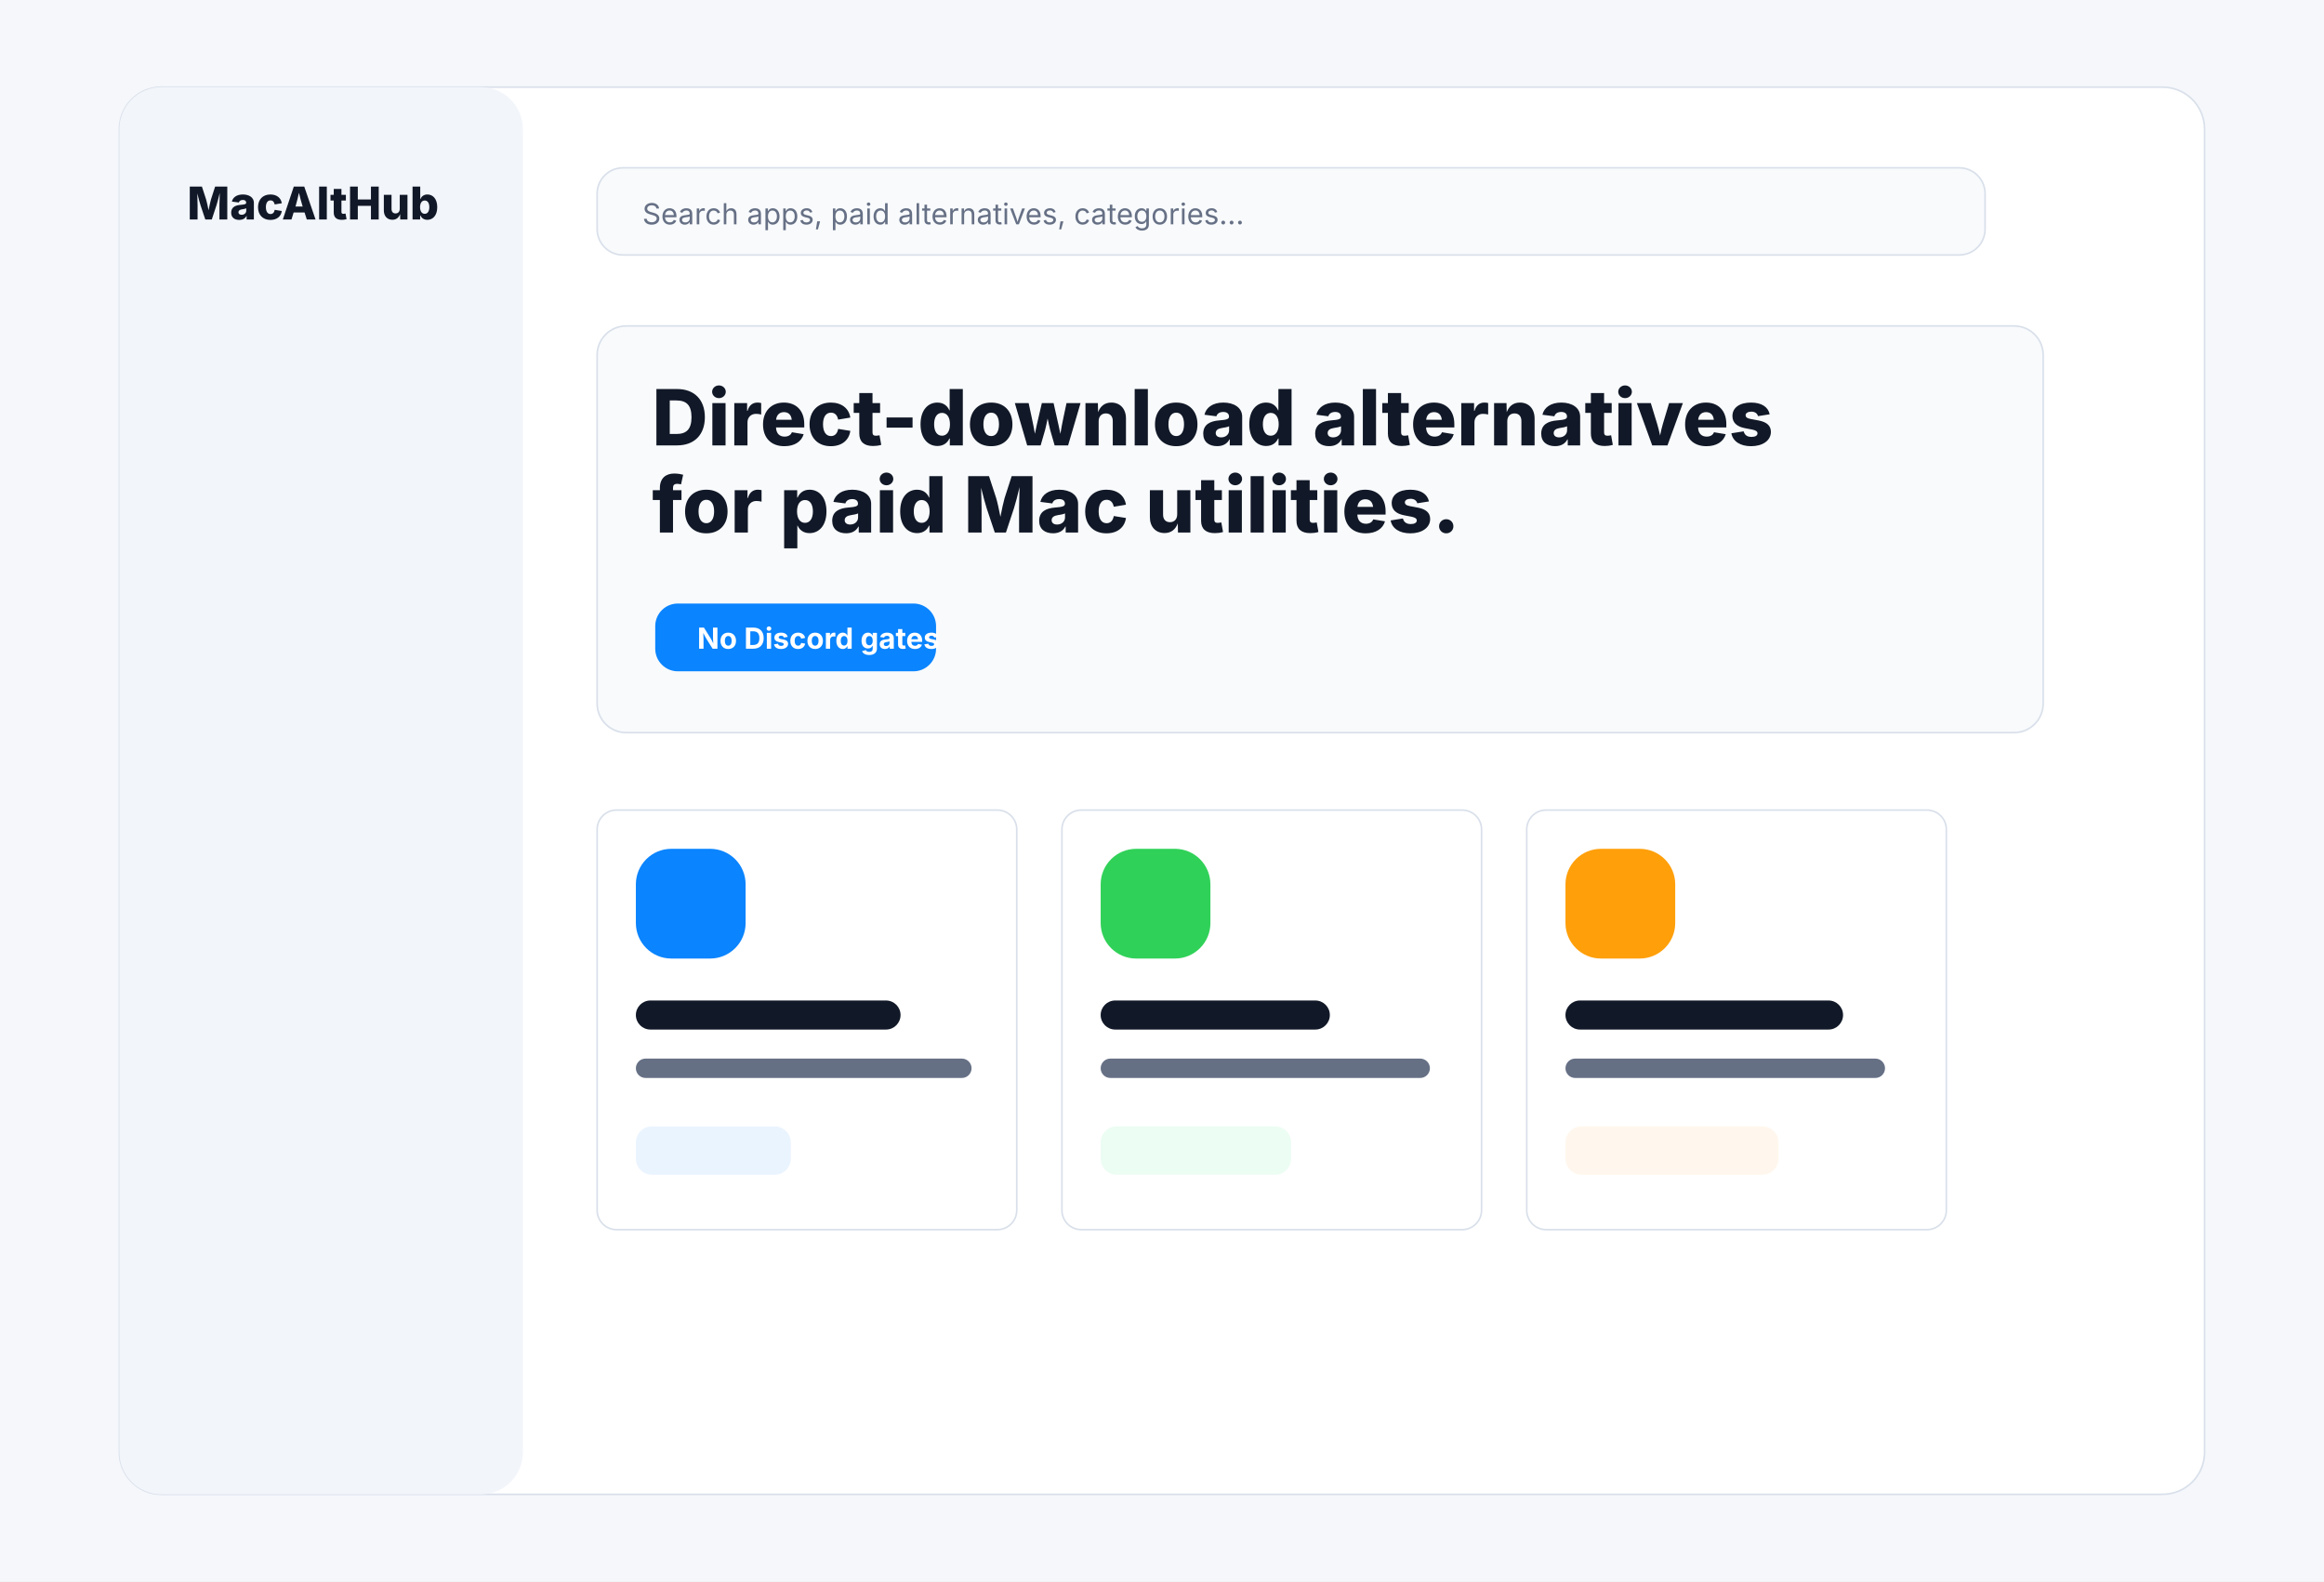
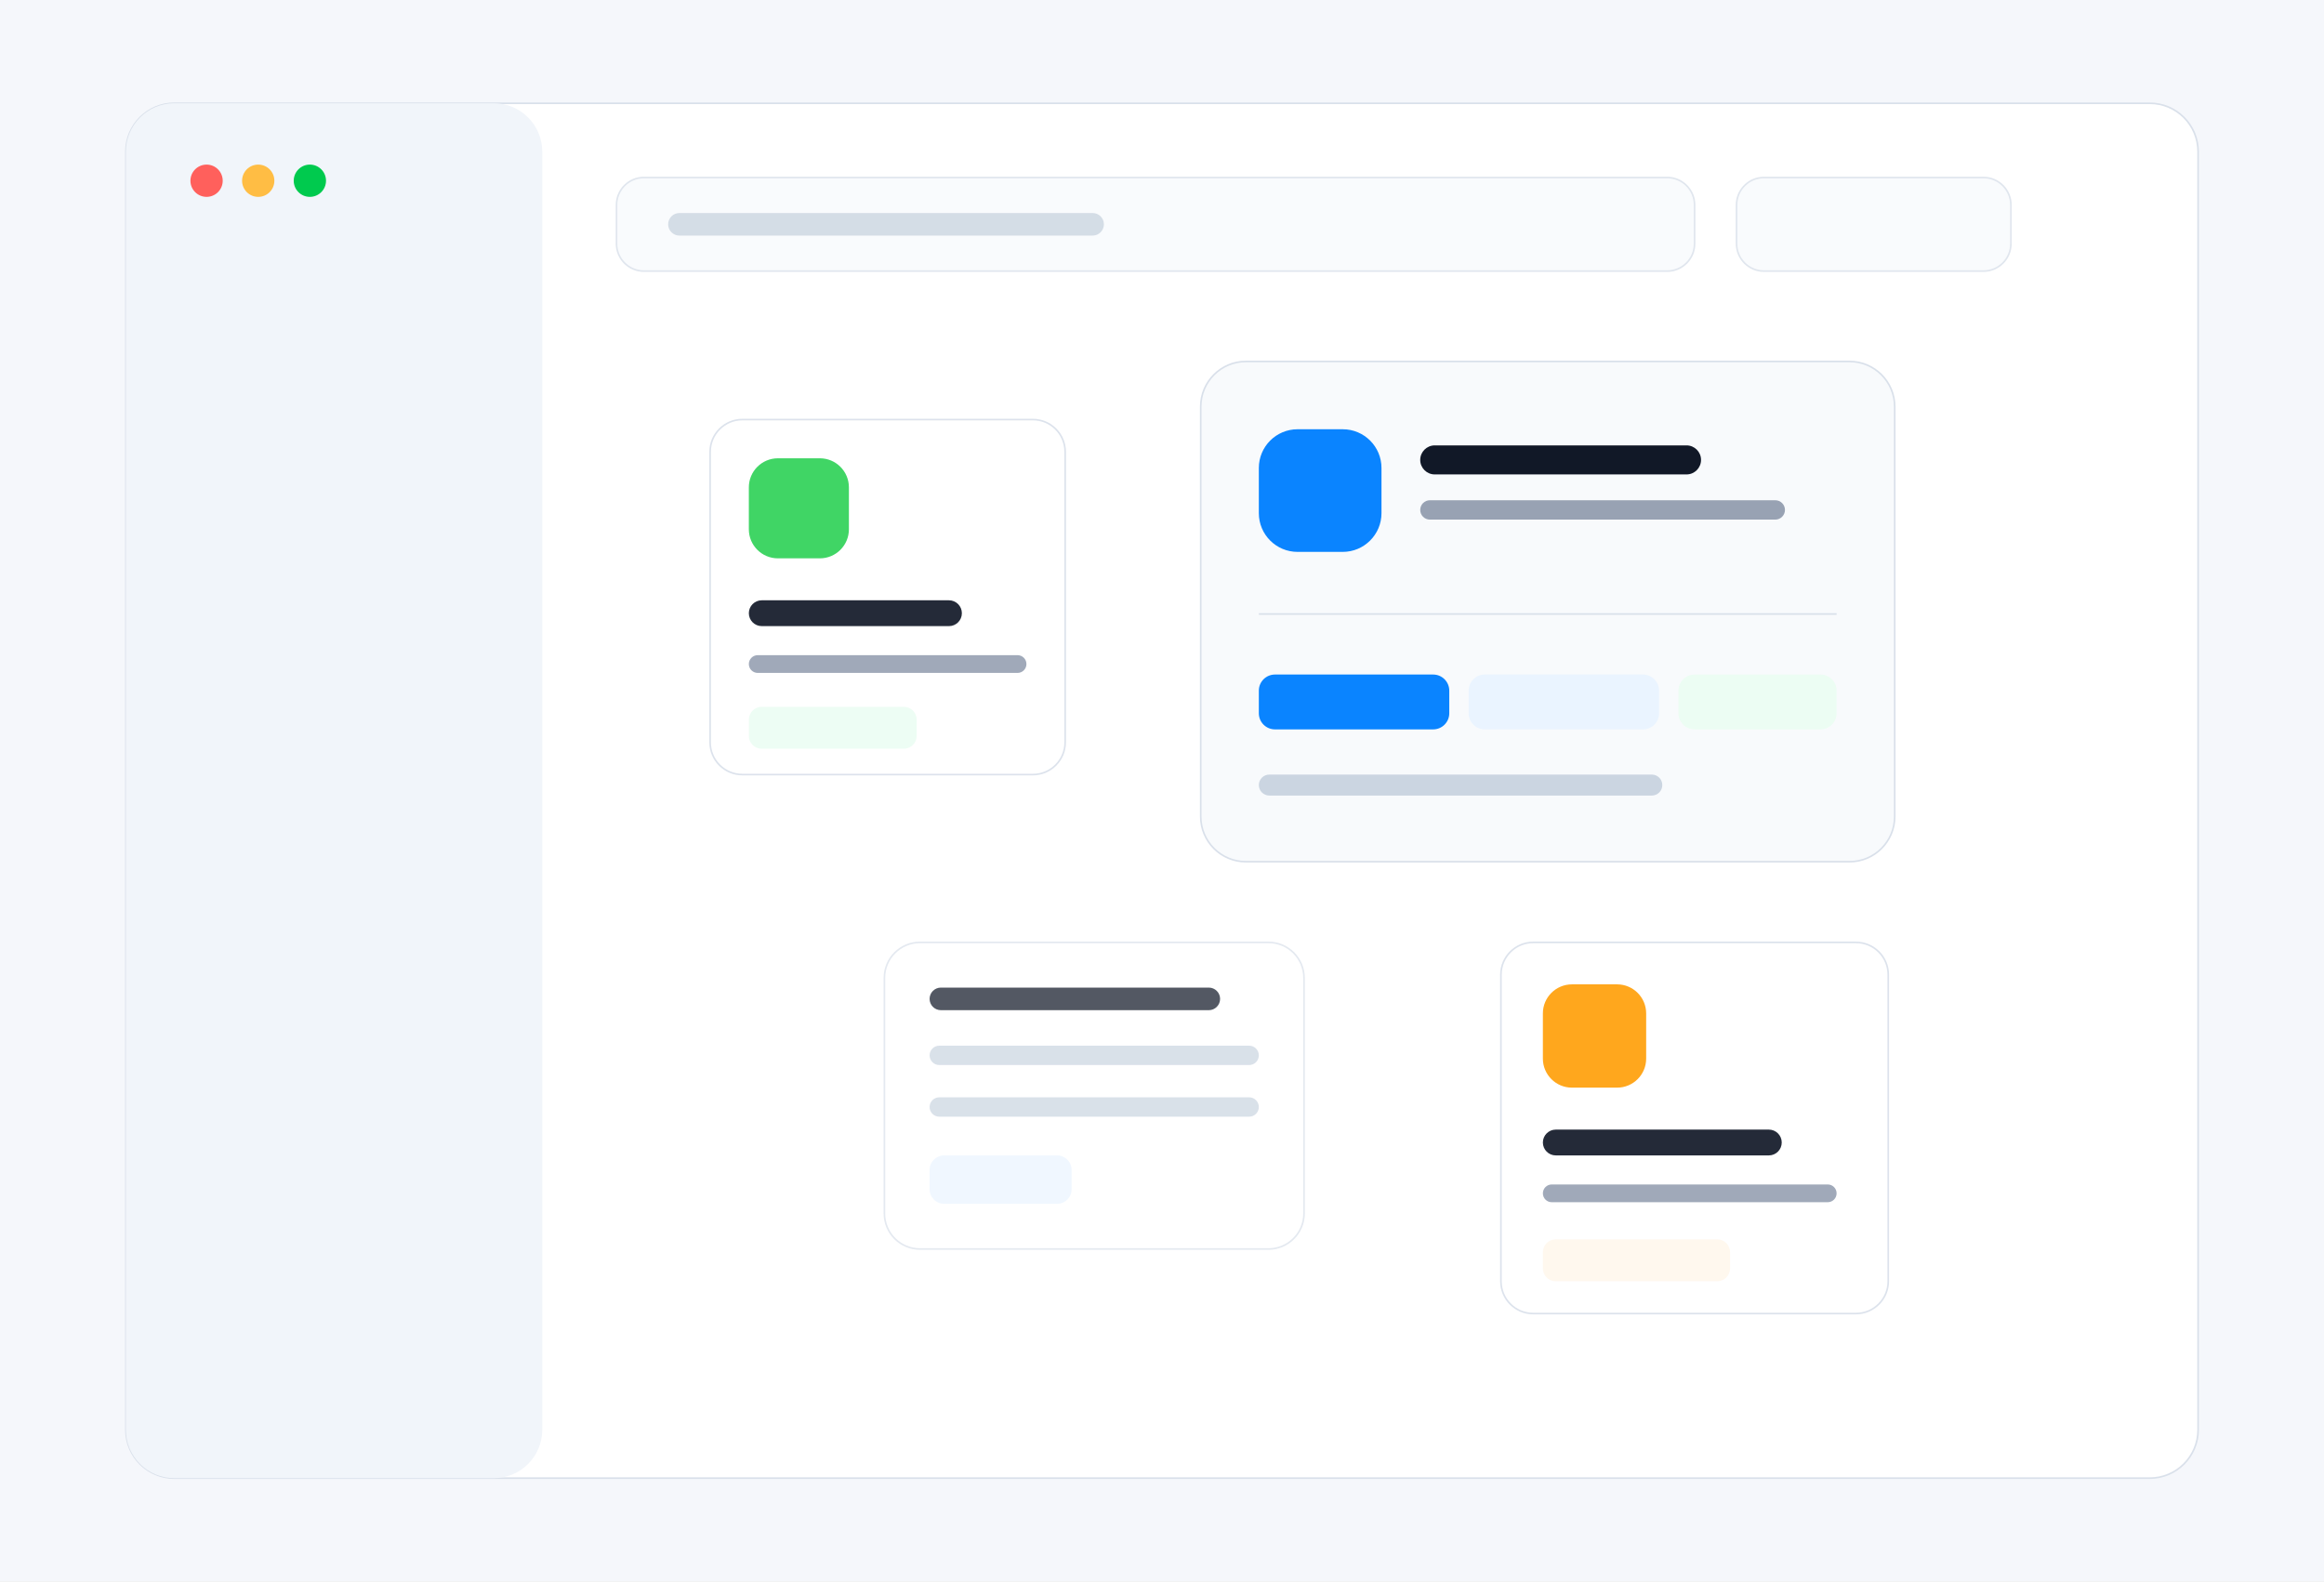
<svg xmlns="http://www.w3.org/2000/svg" width="1440" height="980" viewBox="0 0 1440 980" fill="none">
  <rect width="1440" height="980" fill="#F5F7FB" />
-   <rect x="74" y="54" width="1292" height="872" rx="26" fill="white" stroke="#D9E0EA" />
-   <rect x="74" y="54" width="250" height="872" rx="26" fill="#F2F5FA" />
-   <text x="116" y="136" font-family="-apple-system, BlinkMacSystemFont, Segoe UI, sans-serif" font-size="28" font-weight="800" fill="#111827">MacAltHub</text>
-   <g transform="translate(370 104)">
-     <rect width="860" height="54" rx="16" fill="#F8FAFC" stroke="#D9E0EA" />
-     <text x="28" y="35" font-family="-apple-system, BlinkMacSystemFont, Segoe UI, sans-serif" font-size="18" fill="#667085">Search apps, paid alternatives, categories...</text>
+   <rect x="78" y="64" width="1284" height="852" rx="30" fill="white" stroke="#D9E0EA" />
+   <rect x="78" y="64" width="258" height="852" rx="30" fill="#F1F5FA" />
+   <circle cx="128" cy="112" r="10" fill="#FF605C" />
+   <circle cx="160" cy="112" r="10" fill="#FFBD44" />
+   <circle cx="192" cy="112" r="10" fill="#00CA4E" />
+   <g opacity=".82">
+     <rect x="382" y="110" width="668" height="58" rx="17" fill="#F8FAFC" stroke="#D9E0EA" />
+     <rect x="414" y="132" width="270" height="14" rx="7" fill="#CBD5E1" />
+     <rect x="1076" y="110" width="170" height="58" rx="17" fill="#F8FAFC" stroke="#D9E0EA" />
  </g>
-   <g transform="translate(370 202)">
-     <rect width="896" height="252" rx="18" fill="#F8FAFC" stroke="#D9E0EA" />
-     <text x="34" y="74" font-family="-apple-system, BlinkMacSystemFont, Segoe UI, sans-serif" font-size="48" font-weight="800" fill="#111827">Direct-download alternatives</text>
-     <text x="34" y="128" font-family="-apple-system, BlinkMacSystemFont, Segoe UI, sans-serif" font-size="48" font-weight="800" fill="#111827">for paid Mac utilities.</text>
-     <rect x="36" y="172" width="174" height="42" rx="14" fill="#0A84FF" />
-     <text x="62" y="200" font-family="-apple-system, BlinkMacSystemFont, Segoe UI, sans-serif" font-size="18" font-weight="700" fill="white">No Discord gates</text>
+   <g transform="translate(744 224)">
+     <rect width="430" height="310" rx="28" fill="#F8FAFC" stroke="#D9E0EA" />
+     <rect x="36" y="42" width="76" height="76" rx="24" fill="#0A84FF" />
+     <rect x="136" y="52" width="174" height="18" rx="9" fill="#111827" />
+     <rect x="136" y="86" width="226" height="12" rx="6" fill="#98A2B3" />
+     <rect x="36" y="156" width="358" height="1" fill="#D9E0EA" />
+     <rect x="36" y="194" width="118" height="34" rx="10" fill="#0A84FF" />
+     <rect x="166" y="194" width="118" height="34" rx="10" fill="#EAF4FF" />
+     <rect x="296" y="194" width="98" height="34" rx="10" fill="#ECFDF3" />
+     <rect x="36" y="256" width="250" height="13" rx="6.5" fill="#CBD5E1" />
  </g>
-   <g transform="translate(370 502)">
-     <rect width="260" height="260" rx="12" fill="#FFFFFF" stroke="#D9E0EA" />
-     <rect x="24" y="24" width="68" height="68" rx="22" fill="#0A84FF" />
-     <rect x="24" y="118" width="164" height="18" rx="9" fill="#111827" />
-     <rect x="24" y="154" width="208" height="12" rx="6" fill="#667085" />
-     <rect x="24" y="196" width="96" height="30" rx="10" fill="#EAF4FF" />
+   <g transform="translate(440 260)" opacity=".92">
+     <rect width="220" height="220" rx="20" fill="#FFFFFF" stroke="#D9E0EA" />
+     <rect x="24" y="24" width="62" height="62" rx="18" fill="#30D158" />
+     <rect x="24" y="112" width="132" height="16" rx="8" fill="#111827" />
+     <rect x="24" y="146" width="172" height="11" rx="5.5" fill="#98A2B3" />
+     <rect x="24" y="178" width="104" height="26" rx="8" fill="#ECFDF3" />
  </g>
-   <g transform="translate(658 502)">
-     <rect width="260" height="260" rx="12" fill="#FFFFFF" stroke="#D9E0EA" />
-     <rect x="24" y="24" width="68" height="68" rx="22" fill="#30D158" />
-     <rect x="24" y="118" width="142" height="18" rx="9" fill="#111827" />
-     <rect x="24" y="154" width="204" height="12" rx="6" fill="#667085" />
-     <rect x="24" y="196" width="118" height="30" rx="10" fill="#ECFDF3" />
+   <g transform="translate(930 584)" opacity=".92">
+     <rect width="240" height="230" rx="20" fill="#FFFFFF" stroke="#D9E0EA" />
+     <rect x="26" y="26" width="64" height="64" rx="18" fill="#FF9F0A" />
+     <rect x="26" y="116" width="148" height="16" rx="8" fill="#111827" />
+     <rect x="26" y="150" width="182" height="11" rx="5.5" fill="#98A2B3" />
+     <rect x="26" y="184" width="116" height="26" rx="8" fill="#FFF7ED" />
  </g>
-   <g transform="translate(946 502)">
-     <rect width="260" height="260" rx="12" fill="#FFFFFF" stroke="#D9E0EA" />
-     <rect x="24" y="24" width="68" height="68" rx="22" fill="#FF9F0A" />
-     <rect x="24" y="118" width="172" height="18" rx="9" fill="#111827" />
-     <rect x="24" y="154" width="198" height="12" rx="6" fill="#667085" />
-     <rect x="24" y="196" width="132" height="30" rx="10" fill="#FFF7ED" />
+   <g transform="translate(548 584)" opacity=".72">
+     <rect width="260" height="190" rx="22" fill="#FFFFFF" stroke="#D9E0EA" />
+     <rect x="28" y="28" width="180" height="14" rx="7" fill="#111827" />
+     <rect x="28" y="64" width="204" height="12" rx="6" fill="#CBD5E1" />
+     <rect x="28" y="96" width="204" height="12" rx="6" fill="#CBD5E1" />
+     <rect x="28" y="132" width="88" height="30" rx="9" fill="#EAF4FF" />
  </g>
</svg>
